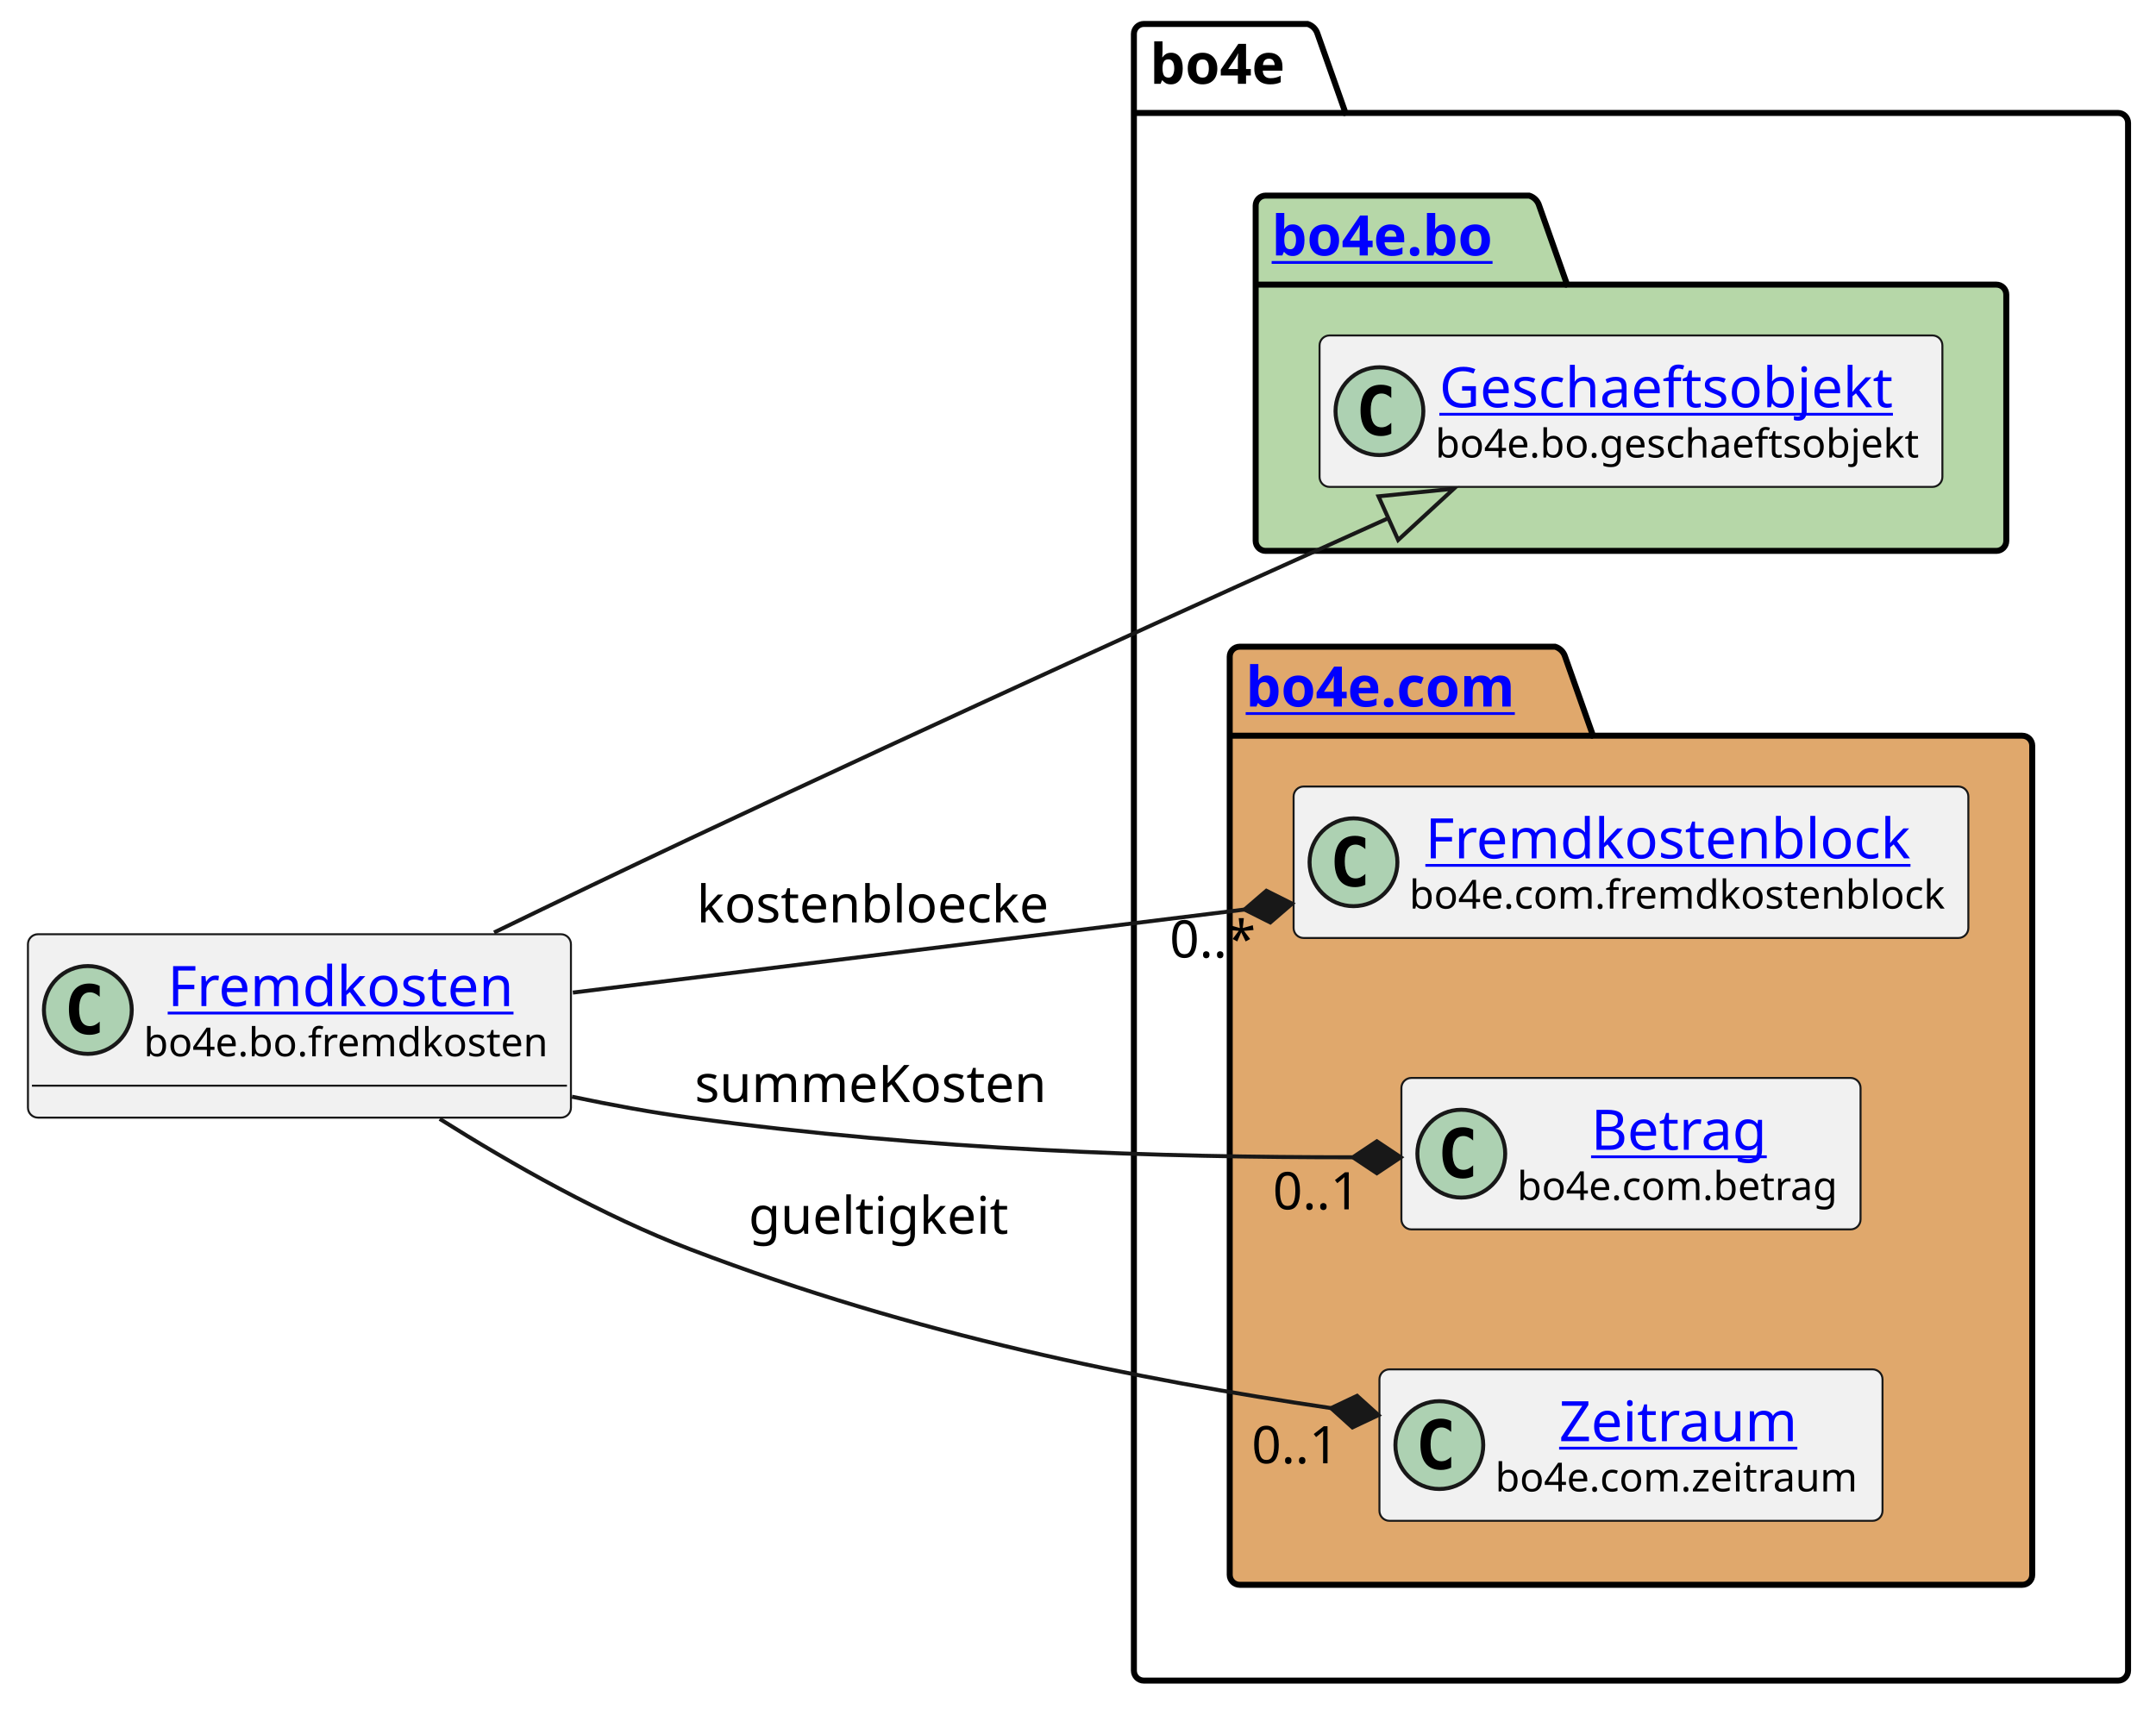
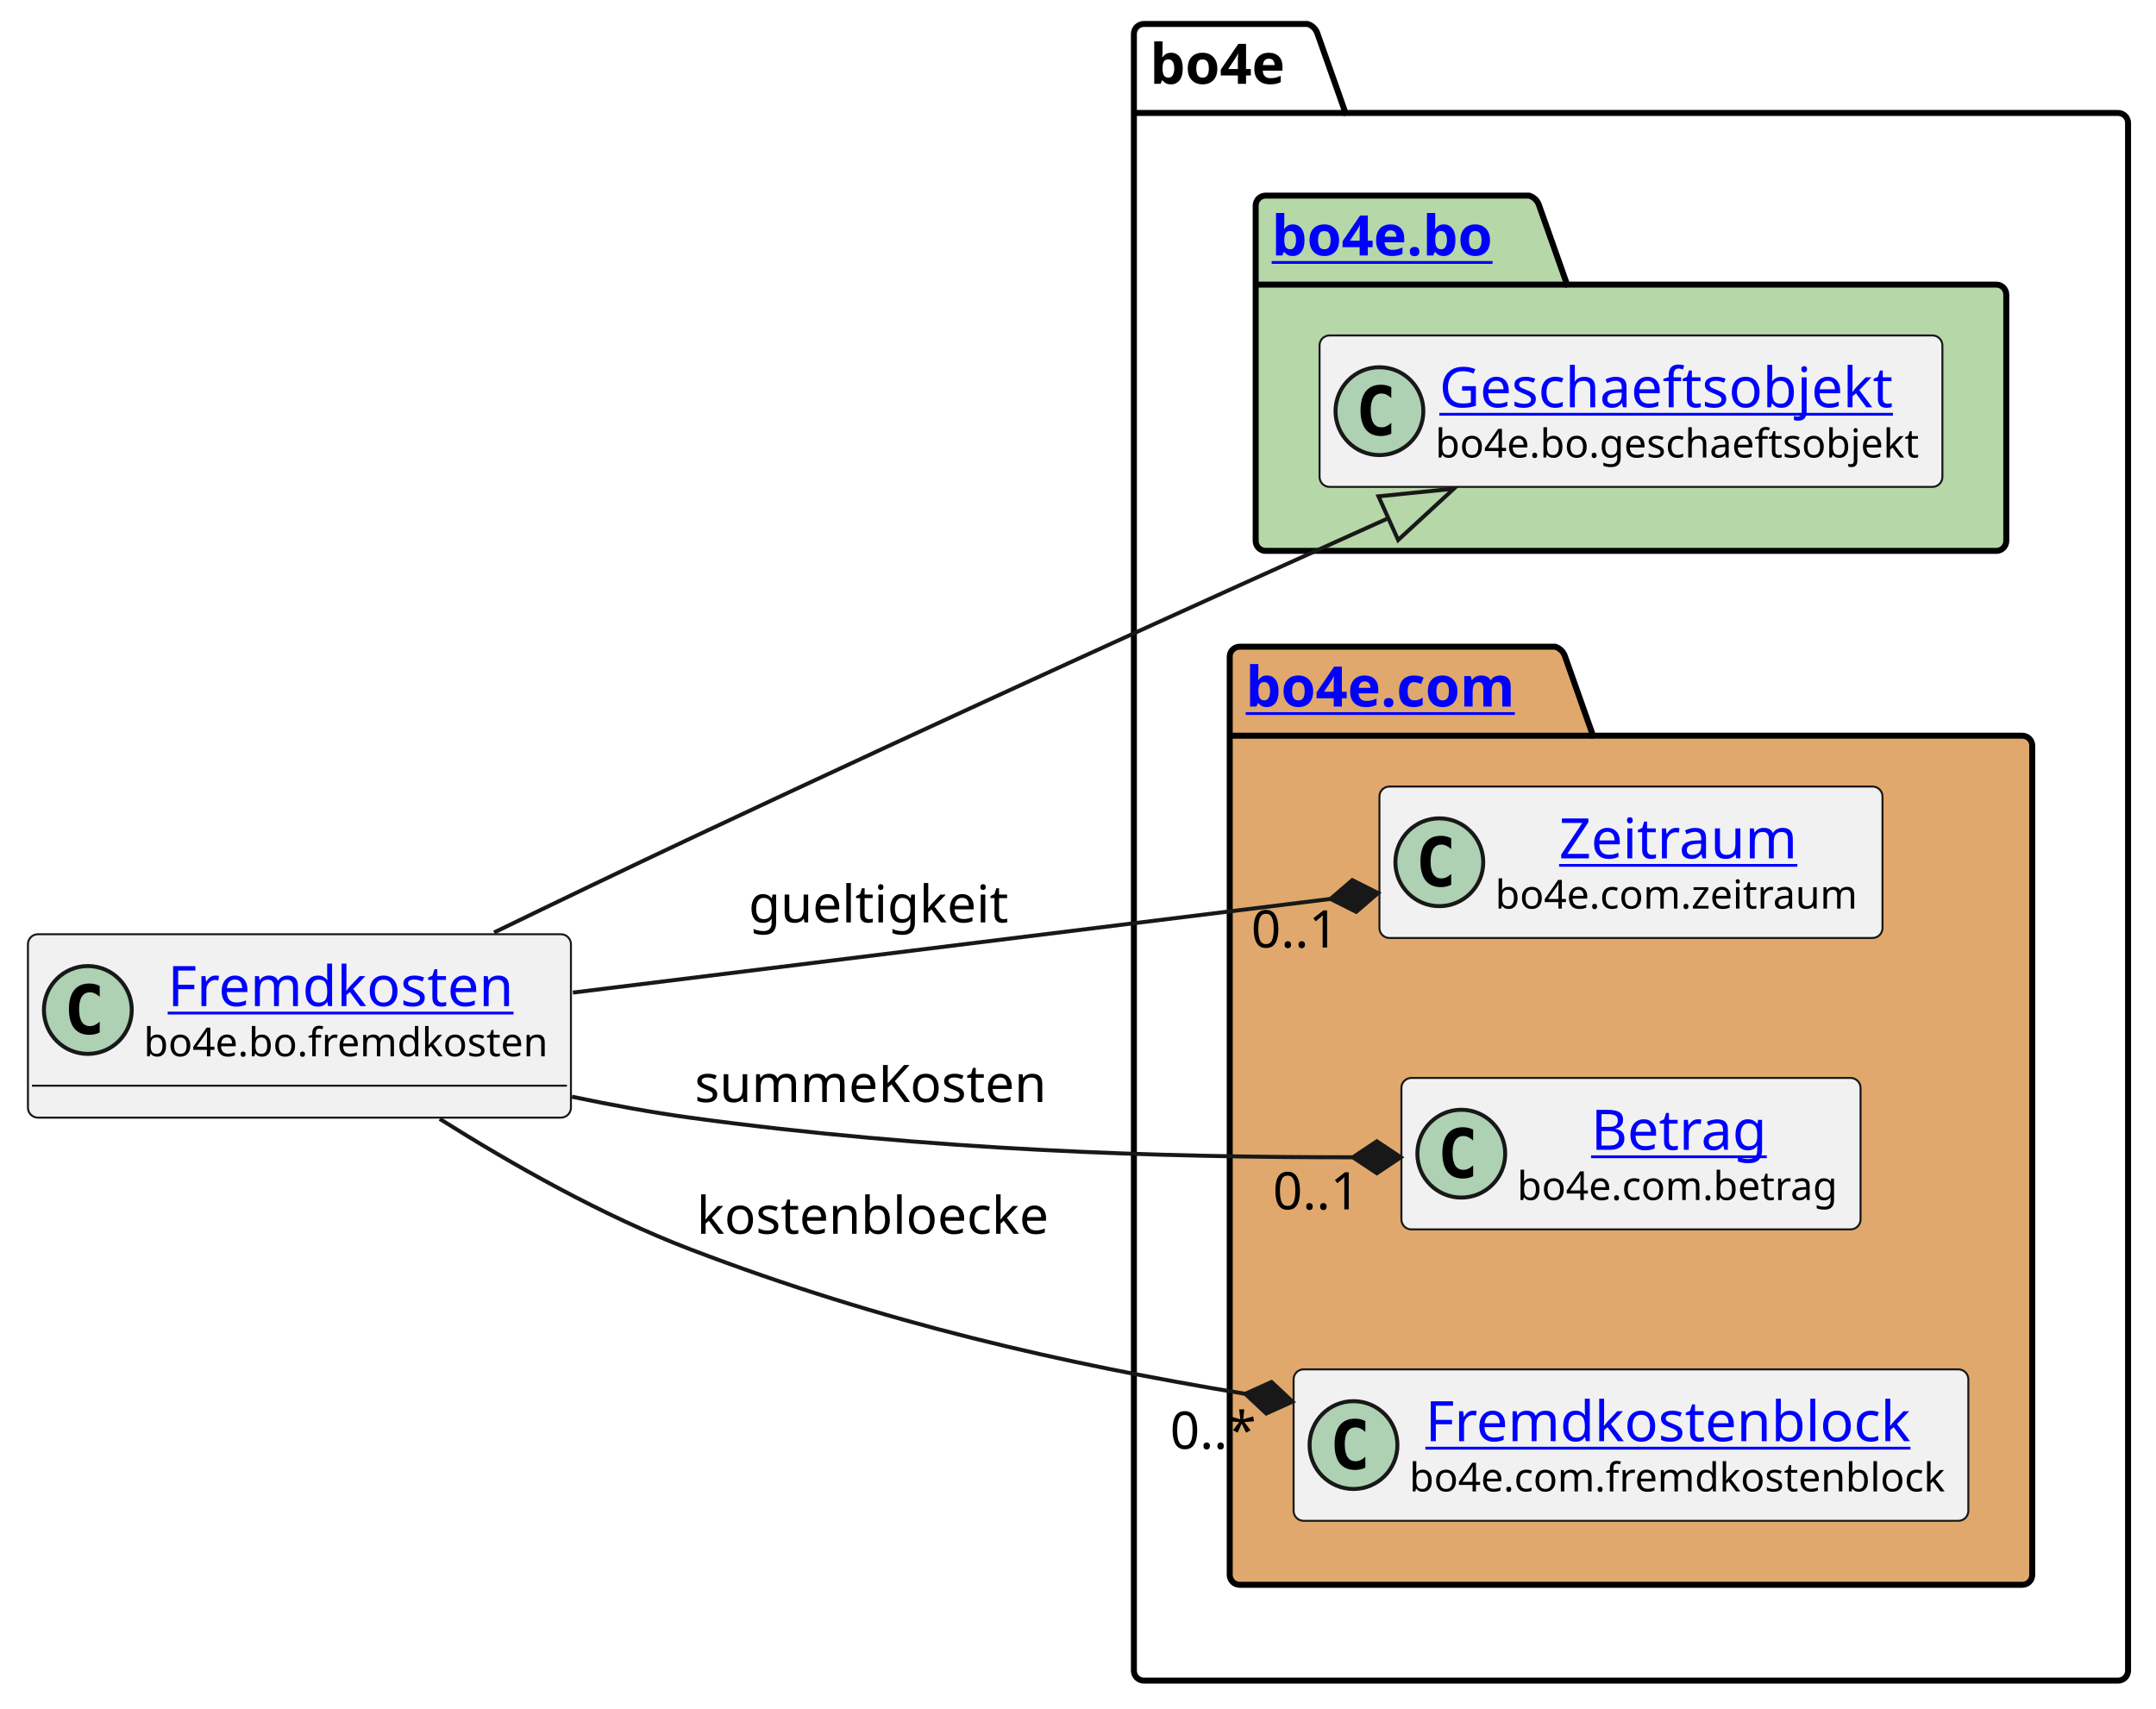
<svg xmlns="http://www.w3.org/2000/svg" xmlns:xlink="http://www.w3.org/1999/xlink" contentStyleType="text/css" height="428px" preserveAspectRatio="none" style="width:540px;height:428px;background:#FFFFFF;" version="1.1" viewBox="0 0 540 428" width="540px" zoomAndPan="magnify">
  <defs />
  <g>
    <g id="cluster_bo4e">
      <path d="M286.5,6 L327.5,6 A3.75,3.75 0 0 1 330,8.5 L337,28.297 L530.5,28.297 A2.5,2.5 0 0 1 533,30.797 L533,418.5 A2.5,2.5 0 0 1 530.5,421 L286.5,421 A2.5,2.5 0 0 1 284,418.5 L284,8.5 A2.5,2.5 0 0 1 286.5,6 " fill="none" style="stroke:#000000;stroke-width:1.5;" />
      <line style="stroke:#000000;stroke-width:1.5;" x1="284" x2="337" y1="28.297" y2="28.297" />
      <text fill="#000000" font-family="sans-serif" font-size="14" font-weight="bold" lengthAdjust="spacing" textLength="40" x="288" y="20.995">bo4e</text>
    </g>
    <g id="cluster_bo">
      <path d="M317,49 L383,49 A3.75,3.75 0 0 1 385.5,51.5 L392.5,71.297 L500,71.297 A2.5,2.5 0 0 1 502.5,73.797 L502.5,135.5 A2.5,2.5 0 0 1 500,138 L317,138 A2.5,2.5 0 0 1 314.5,135.5 L314.5,51.5 A2.5,2.5 0 0 1 317,49 " fill="#B6D7A8" style="stroke:#000000;stroke-width:1.5;" />
      <line style="stroke:#000000;stroke-width:1.5;" x1="314.5" x2="392.5" y1="71.297" y2="71.297" />
      <a href="https://bo4e.github.io/BO4E-python/latest/api/bo4e.bo.html" target="_top" title="https://bo4e.github.io/BO4E-python/latest/api/bo4e.bo.html" xlink:actuate="onRequest" xlink:href="https://bo4e.github.io/BO4E-python/latest/api/bo4e.bo.html" xlink:show="new" xlink:title="https://bo4e.github.io/BO4E-python/latest/api/bo4e.bo.html" xlink:type="simple">
        <text fill="#0000FF" font-family="sans-serif" font-size="14" font-weight="bold" lengthAdjust="spacing" text-decoration="underline" textLength="65" x="318.5" y="63.995">bo4e.bo</text>
      </a>
    </g>
    <g id="cluster_com">
      <path d="M310.5,162 L389.5,162 A3.75,3.75 0 0 1 392,164.5 L399,184.297 L506.5,184.297 A2.5,2.5 0 0 1 509,186.797 L509,394.5 A2.5,2.5 0 0 1 506.5,397 L310.5,397 A2.5,2.5 0 0 1 308,394.5 L308,164.5 A2.5,2.5 0 0 1 310.5,162 " fill="#E0A86C" style="stroke:#000000;stroke-width:1.5;" />
      <line style="stroke:#000000;stroke-width:1.5;" x1="308" x2="399" y1="184.297" y2="184.297" />
      <a href="https://bo4e.github.io/BO4E-python/latest/api/bo4e.com.html" target="_top" title="https://bo4e.github.io/BO4E-python/latest/api/bo4e.com.html" xlink:actuate="onRequest" xlink:href="https://bo4e.github.io/BO4E-python/latest/api/bo4e.com.html" xlink:show="new" xlink:title="https://bo4e.github.io/BO4E-python/latest/api/bo4e.com.html" xlink:type="simple">
        <text fill="#0000FF" font-family="sans-serif" font-size="14" font-weight="bold" lengthAdjust="spacing" text-decoration="underline" textLength="78" x="312" y="176.995">bo4e.com</text>
      </a>
    </g>
    <g id="elem_Geschaeftsobjekt">
      <rect codeLine="7" fill="#F1F1F1" height="37.938" id="Geschaeftsobjekt" rx="2.5" ry="2.5" style="stroke:#181818;stroke-width:0.5;" width="156" x="330.5" y="84.03" />
      <ellipse cx="345.5" cy="102.999" fill="#ADD1B2" rx="11" ry="11" style="stroke:#181818;stroke-width:1.0;" />
      <path d="M348.469,108.639 Q347.891,108.936 347.25,109.077 Q346.609,109.233 345.906,109.233 Q343.406,109.233 342.078,107.593 Q340.766,105.936 340.766,102.811 Q340.766,99.686 342.078,98.03 Q343.406,96.374 345.906,96.374 Q346.609,96.374 347.25,96.53 Q347.906,96.686 348.469,96.983 L348.469,99.702 Q347.844,99.124 347.25,98.858 Q346.656,98.577 346.031,98.577 Q344.688,98.577 344,99.655 Q343.312,100.718 343.312,102.811 Q343.312,104.905 344,105.983 Q344.688,107.046 346.031,107.046 Q346.656,107.046 347.25,106.78 Q347.844,106.499 348.469,105.921 L348.469,108.639 Z " fill="#000000" />
      <a href="https://bo4e.github.io/BO4E-python/latest/api/bo4e.bo.html#bo4e.bo.geschaeftsobjekt.Geschaeftsobjekt" target="_top" title="https://bo4e.github.io/BO4E-python/latest/api/bo4e.bo.html#bo4e.bo.geschaeftsobjekt.Geschaeftsobjekt" xlink:actuate="onRequest" xlink:href="https://bo4e.github.io/BO4E-python/latest/api/bo4e.bo.html#bo4e.bo.geschaeftsobjekt.Geschaeftsobjekt" xlink:show="new" xlink:title="https://bo4e.github.io/BO4E-python/latest/api/bo4e.bo.html#bo4e.bo.geschaeftsobjekt.Geschaeftsobjekt" xlink:type="simple">
        <text fill="#0000FF" font-family="sans-serif" font-size="14" lengthAdjust="spacing" text-decoration="underline" textLength="122" x="360.5" y="102.025">Geschaeftsobjekt</text>
      </a>
      <text fill="#000000" font-family="sans-serif" font-size="10" lengthAdjust="spacing" textLength="124" x="359.5" y="114.609">bo4e.bo.geschaeftsobjekt</text>
    </g>
-     <g id="elem_Fremdkostenblock">
-       <rect codeLine="10" fill="#F1F1F1" height="37.938" id="Fremdkostenblock" rx="2.5" ry="2.5" style="stroke:#181818;stroke-width:0.5;" width="169" x="324" y="197.03" />
-       <ellipse cx="339" cy="215.999" fill="#ADD1B2" rx="11" ry="11" style="stroke:#181818;stroke-width:1.0;" />
-       <path d="M341.969,221.639 Q341.391,221.936 340.75,222.077 Q340.109,222.233 339.406,222.233 Q336.906,222.233 335.578,220.593 Q334.266,218.936 334.266,215.811 Q334.266,212.686 335.578,211.03 Q336.906,209.374 339.406,209.374 Q340.109,209.374 340.75,209.53 Q341.406,209.686 341.969,209.983 L341.969,212.702 Q341.344,212.124 340.75,211.858 Q340.156,211.577 339.531,211.577 Q338.188,211.577 337.5,212.655 Q336.812,213.718 336.812,215.811 Q336.812,217.905 337.5,218.983 Q338.188,220.046 339.531,220.046 Q340.156,220.046 340.75,219.78 Q341.344,219.499 341.969,218.921 L341.969,221.639 Z " fill="#000000" />
-       <a href="https://bo4e.github.io/BO4E-python/latest/api/bo4e.com.html#bo4e.com.fremdkostenblock.Fremdkostenblock" target="_top" title="https://bo4e.github.io/BO4E-python/latest/api/bo4e.com.html#bo4e.com.fremdkostenblock.Fremdkostenblock" xlink:actuate="onRequest" xlink:href="https://bo4e.github.io/BO4E-python/latest/api/bo4e.com.html#bo4e.com.fremdkostenblock.Fremdkostenblock" xlink:show="new" xlink:title="https://bo4e.github.io/BO4E-python/latest/api/bo4e.com.html#bo4e.com.fremdkostenblock.Fremdkostenblock" xlink:type="simple">
-         <text fill="#0000FF" font-family="sans-serif" font-size="14" lengthAdjust="spacing" text-decoration="underline" textLength="129" x="357" y="215.025">Fremdkostenblock</text>
+     <g id="elem_Zeitraum">
+       <rect codeLine="10" fill="#F1F1F1" height="37.938" id="Zeitraum" rx="2.5" ry="2.5" style="stroke:#181818;stroke-width:0.5;" width="126" x="345.5" y="197.03" />
+       <ellipse cx="360.5" cy="215.999" fill="#ADD1B2" rx="11" ry="11" style="stroke:#181818;stroke-width:1.0;" />
+       <path d="M363.469,221.639 Q362.891,221.936 362.25,222.077 Q361.609,222.233 360.906,222.233 Q358.406,222.233 357.078,220.593 Q355.766,218.936 355.766,215.811 Q355.766,212.686 357.078,211.03 Q358.406,209.374 360.906,209.374 Q361.609,209.374 362.25,209.53 Q362.906,209.686 363.469,209.983 L363.469,212.702 Q362.844,212.124 362.25,211.858 Q361.656,211.577 361.031,211.577 Q359.688,211.577 359,212.655 Q358.312,213.718 358.312,215.811 Q358.312,217.905 359,218.983 Q359.688,220.046 361.031,220.046 Q361.656,220.046 362.25,219.78 Q362.844,219.499 363.469,218.921 L363.469,221.639 Z " fill="#000000" />
+       <a href="https://bo4e.github.io/BO4E-python/latest/api/bo4e.com.html#bo4e.com.zeitraum.Zeitraum" target="_top" title="https://bo4e.github.io/BO4E-python/latest/api/bo4e.com.html#bo4e.com.zeitraum.Zeitraum" xlink:actuate="onRequest" xlink:href="https://bo4e.github.io/BO4E-python/latest/api/bo4e.com.html#bo4e.com.zeitraum.Zeitraum" xlink:show="new" xlink:title="https://bo4e.github.io/BO4E-python/latest/api/bo4e.com.html#bo4e.com.zeitraum.Zeitraum" xlink:type="simple">
+         <text fill="#0000FF" font-family="sans-serif" font-size="14" lengthAdjust="spacing" text-decoration="underline" textLength="62" x="390.5" y="215.025">Zeitraum</text>
      </a>
-       <text fill="#000000" font-family="sans-serif" font-size="10" lengthAdjust="spacing" textLength="137" x="353" y="227.609">bo4e.com.fremdkostenblock</text>
+       <text fill="#000000" font-family="sans-serif" font-size="10" lengthAdjust="spacing" textLength="94" x="374.5" y="227.609">bo4e.com.zeitraum</text>
    </g>
    <g id="elem_Betrag">
      <rect codeLine="11" fill="#F1F1F1" height="37.938" id="Betrag" rx="2.5" ry="2.5" style="stroke:#181818;stroke-width:0.5;" width="115" x="351" y="270.03" />
      <ellipse cx="366" cy="288.999" fill="#ADD1B2" rx="11" ry="11" style="stroke:#181818;stroke-width:1.0;" />
      <path d="M368.969,294.639 Q368.391,294.936 367.75,295.077 Q367.109,295.233 366.406,295.233 Q363.906,295.233 362.578,293.592 Q361.266,291.936 361.266,288.811 Q361.266,285.686 362.578,284.03 Q363.906,282.374 366.406,282.374 Q367.109,282.374 367.75,282.53 Q368.406,282.686 368.969,282.983 L368.969,285.702 Q368.344,285.124 367.75,284.858 Q367.156,284.577 366.531,284.577 Q365.188,284.577 364.5,285.655 Q363.812,286.717 363.812,288.811 Q363.812,290.905 364.5,291.983 Q365.188,293.046 366.531,293.046 Q367.156,293.046 367.75,292.78 Q368.344,292.499 368.969,291.921 L368.969,294.639 Z " fill="#000000" />
      <a href="https://bo4e.github.io/BO4E-python/latest/api/bo4e.com.html#bo4e.com.betrag.Betrag" target="_top" title="https://bo4e.github.io/BO4E-python/latest/api/bo4e.com.html#bo4e.com.betrag.Betrag" xlink:actuate="onRequest" xlink:href="https://bo4e.github.io/BO4E-python/latest/api/bo4e.com.html#bo4e.com.betrag.Betrag" xlink:show="new" xlink:title="https://bo4e.github.io/BO4E-python/latest/api/bo4e.com.html#bo4e.com.betrag.Betrag" xlink:type="simple">
        <text fill="#0000FF" font-family="sans-serif" font-size="14" lengthAdjust="spacing" text-decoration="underline" textLength="46" x="398.5" y="288.025">Betrag</text>
      </a>
      <text fill="#000000" font-family="sans-serif" font-size="10" lengthAdjust="spacing" textLength="83" x="380" y="300.609">bo4e.com.betrag</text>
    </g>
-     <g id="elem_Zeitraum">
-       <rect codeLine="12" fill="#F1F1F1" height="37.938" id="Zeitraum" rx="2.5" ry="2.5" style="stroke:#181818;stroke-width:0.5;" width="126" x="345.5" y="343.03" />
-       <ellipse cx="360.5" cy="361.999" fill="#ADD1B2" rx="11" ry="11" style="stroke:#181818;stroke-width:1.0;" />
-       <path d="M363.469,367.639 Q362.891,367.936 362.25,368.077 Q361.609,368.233 360.906,368.233 Q358.406,368.233 357.078,366.592 Q355.766,364.936 355.766,361.811 Q355.766,358.686 357.078,357.03 Q358.406,355.374 360.906,355.374 Q361.609,355.374 362.25,355.53 Q362.906,355.686 363.469,355.983 L363.469,358.702 Q362.844,358.124 362.25,357.858 Q361.656,357.577 361.031,357.577 Q359.688,357.577 359,358.655 Q358.312,359.717 358.312,361.811 Q358.312,363.905 359,364.983 Q359.688,366.046 361.031,366.046 Q361.656,366.046 362.25,365.78 Q362.844,365.499 363.469,364.921 L363.469,367.639 Z " fill="#000000" />
-       <a href="https://bo4e.github.io/BO4E-python/latest/api/bo4e.com.html#bo4e.com.zeitraum.Zeitraum" target="_top" title="https://bo4e.github.io/BO4E-python/latest/api/bo4e.com.html#bo4e.com.zeitraum.Zeitraum" xlink:actuate="onRequest" xlink:href="https://bo4e.github.io/BO4E-python/latest/api/bo4e.com.html#bo4e.com.zeitraum.Zeitraum" xlink:show="new" xlink:title="https://bo4e.github.io/BO4E-python/latest/api/bo4e.com.html#bo4e.com.zeitraum.Zeitraum" xlink:type="simple">
-         <text fill="#0000FF" font-family="sans-serif" font-size="14" lengthAdjust="spacing" text-decoration="underline" textLength="62" x="390.5" y="361.025">Zeitraum</text>
+     <g id="elem_Fremdkostenblock">
+       <rect codeLine="12" fill="#F1F1F1" height="37.938" id="Fremdkostenblock" rx="2.5" ry="2.5" style="stroke:#181818;stroke-width:0.5;" width="169" x="324" y="343.03" />
+       <ellipse cx="339" cy="361.999" fill="#ADD1B2" rx="11" ry="11" style="stroke:#181818;stroke-width:1.0;" />
+       <path d="M341.969,367.639 Q341.391,367.936 340.75,368.077 Q340.109,368.233 339.406,368.233 Q336.906,368.233 335.578,366.592 Q334.266,364.936 334.266,361.811 Q334.266,358.686 335.578,357.03 Q336.906,355.374 339.406,355.374 Q340.109,355.374 340.75,355.53 Q341.406,355.686 341.969,355.983 L341.969,358.702 Q341.344,358.124 340.75,357.858 Q340.156,357.577 339.531,357.577 Q338.188,357.577 337.5,358.655 Q336.812,359.717 336.812,361.811 Q336.812,363.905 337.5,364.983 Q338.188,366.046 339.531,366.046 Q340.156,366.046 340.75,365.78 Q341.344,365.499 341.969,364.921 L341.969,367.639 Z " fill="#000000" />
+       <a href="https://bo4e.github.io/BO4E-python/latest/api/bo4e.com.html#bo4e.com.fremdkostenblock.Fremdkostenblock" target="_top" title="https://bo4e.github.io/BO4E-python/latest/api/bo4e.com.html#bo4e.com.fremdkostenblock.Fremdkostenblock" xlink:actuate="onRequest" xlink:href="https://bo4e.github.io/BO4E-python/latest/api/bo4e.com.html#bo4e.com.fremdkostenblock.Fremdkostenblock" xlink:show="new" xlink:title="https://bo4e.github.io/BO4E-python/latest/api/bo4e.com.html#bo4e.com.fremdkostenblock.Fremdkostenblock" xlink:type="simple">
+         <text fill="#0000FF" font-family="sans-serif" font-size="14" lengthAdjust="spacing" text-decoration="underline" textLength="129" x="357" y="361.025">Fremdkostenblock</text>
      </a>
-       <text fill="#000000" font-family="sans-serif" font-size="10" lengthAdjust="spacing" textLength="94" x="374.5" y="373.609">bo4e.com.zeitraum</text>
+       <text fill="#000000" font-family="sans-serif" font-size="10" lengthAdjust="spacing" textLength="137" x="353" y="373.609">bo4e.com.fremdkostenblock</text>
    </g>
    <g id="elem_Fremdkosten">
      <rect codeLine="3" fill="#F1F1F1" height="45.938" id="Fremdkosten" rx="2.5" ry="2.5" style="stroke:#181818;stroke-width:0.5;" width="136" x="7" y="234.03" />
      <ellipse cx="22" cy="252.999" fill="#ADD1B2" rx="11" ry="11" style="stroke:#181818;stroke-width:1.0;" />
      <path d="M24.969,258.639 Q24.391,258.936 23.75,259.077 Q23.109,259.233 22.406,259.233 Q19.906,259.233 18.578,257.592 Q17.266,255.936 17.266,252.811 Q17.266,249.686 18.578,248.03 Q19.906,246.374 22.406,246.374 Q23.109,246.374 23.75,246.53 Q24.406,246.686 24.969,246.983 L24.969,249.702 Q24.344,249.124 23.75,248.858 Q23.156,248.577 22.531,248.577 Q21.188,248.577 20.5,249.655 Q19.812,250.718 19.812,252.811 Q19.812,254.905 20.5,255.983 Q21.188,257.046 22.531,257.046 Q23.156,257.046 23.75,256.78 Q24.344,256.499 24.969,255.921 L24.969,258.639 Z " fill="#000000" />
      <a href="https://bo4e.github.io/BO4E-python/latest/api/bo4e.bo.html#bo4e.bo.fremdkosten.Fremdkosten" target="_top" title="https://bo4e.github.io/BO4E-python/latest/api/bo4e.bo.html#bo4e.bo.fremdkosten.Fremdkosten" xlink:actuate="onRequest" xlink:href="https://bo4e.github.io/BO4E-python/latest/api/bo4e.bo.html#bo4e.bo.fremdkosten.Fremdkosten" xlink:show="new" xlink:title="https://bo4e.github.io/BO4E-python/latest/api/bo4e.bo.html#bo4e.bo.fremdkosten.Fremdkosten" xlink:type="simple">
        <text fill="#0000FF" font-family="sans-serif" font-size="14" lengthAdjust="spacing" text-decoration="underline" textLength="92" x="42" y="252.025">Fremdkosten</text>
      </a>
      <text fill="#000000" font-family="sans-serif" font-size="10" lengthAdjust="spacing" textLength="104" x="36" y="264.609">bo4e.bo.fremdkosten</text>
      <line style="stroke:#181818;stroke-width:0.5;" x1="8" x2="142" y1="271.967" y2="271.967" />
    </g>
    <g id="link_Fremdkosten_Geschaeftsobjekt">
      <path codeLine="15" d="M123.75,233.59 C139.41,225.99 156.91,217.57 173,210 C239.41,178.76 300.555,151.025 347.725,129.805 " fill="none" id="Fremdkosten-to-Geschaeftsobjekt" style="stroke:#181818;stroke-width:1.0;" />
      <polygon fill="none" points="364.14,122.42,345.263,124.333,350.186,135.276,364.14,122.42" style="stroke:#181818;stroke-width:1.0;" />
    </g>
    <g id="link_Fremdkosten_Zeitraum">
-       <path codeLine="16" d="M110.14,280.29 C128.15,291.64 151.02,304.61 173,313 C229.34,334.51 285.219,345.627 333.379,352.737 " fill="none" id="Fremdkosten-to-Zeitraum" style="stroke:#181818;stroke-width:1.0;" />
-       <polygon fill="#181818" points="345.25,354.49,339.899,349.657,333.379,352.737,338.73,357.571,345.25,354.49" style="stroke:#181818;stroke-width:1.0;" />
-       <text fill="#000000" font-family="sans-serif" font-size="13" lengthAdjust="spacing" textLength="66" x="187.5" y="309.067">gueltigkeit</text>
-       <text fill="#000000" font-family="sans-serif" font-size="13" lengthAdjust="spacing" textLength="24" x="313.49" y="366.563">0..1</text>
+       <path codeLine="16" d="M143.48,248.65 C202.55,241.35 275.761,232.293 333.241,225.183 " fill="none" id="Fremdkosten-to-Zeitraum" style="stroke:#181818;stroke-width:1.0;" />
+       <polygon fill="#181818" points="345.15,223.71,338.704,220.477,333.241,225.183,339.686,228.416,345.15,223.71" style="stroke:#181818;stroke-width:1.0;" />
+       <text fill="#000000" font-family="sans-serif" font-size="13" lengthAdjust="spacing" textLength="66" x="187.5" y="231.067">gueltigkeit</text>
+       <text fill="#000000" font-family="sans-serif" font-size="13" lengthAdjust="spacing" textLength="24" x="313.38" y="237.352">0..1</text>
    </g>
    <g id="link_Fremdkosten_Betrag">
      <path codeLine="17" d="M143.26,274.73 C153.17,276.82 163.31,278.68 173,280 C233.35,288.23 291.19,289.925 338.85,289.905 " fill="none" id="Fremdkosten-to-Betrag" style="stroke:#181818;stroke-width:1.0;" />
      <polygon fill="#181818" points="350.85,289.9,344.848,285.902,338.85,289.905,344.852,293.902,350.85,289.9" style="stroke:#181818;stroke-width:1.0;" />
      <text fill="#000000" font-family="sans-serif" font-size="13" lengthAdjust="spacing" textLength="93" x="174" y="276.067">summeKosten</text>
      <text fill="#000000" font-family="sans-serif" font-size="13" lengthAdjust="spacing" textLength="24" x="318.797" y="302.946">0..1</text>
    </g>
    <g id="link_Fremdkosten_Fremdkostenblock">
-       <path codeLine="18" d="M143.48,248.65 C195.54,242.21 255.931,234.743 311.721,227.843 " fill="none" id="Fremdkosten-to-Fremdkostenblock" style="stroke:#181818;stroke-width:1.0;" />
-       <polygon fill="#181818" points="323.63,226.37,317.184,223.137,311.721,227.843,318.166,231.076,323.63,226.37" style="stroke:#181818;stroke-width:1.0;" />
-       <text fill="#000000" font-family="sans-serif" font-size="13" lengthAdjust="spacing" textLength="92" x="174.5" y="231.067">kostenbloecke</text>
-       <text fill="#000000" font-family="sans-serif" font-size="13" lengthAdjust="spacing" textLength="23" x="292.95" y="239.866">0..*</text>
+       <path codeLine="18" d="M110.14,280.29 C128.15,291.64 151.02,304.61 173,313 C221.37,331.47 266.321,341.609 311.891,349.159 " fill="none" id="Fremdkosten-to-Fremdkostenblock" style="stroke:#181818;stroke-width:1.0;" />
+       <polygon fill="#181818" points="323.73,351.12,318.464,346.193,311.891,349.159,317.157,354.086,323.73,351.12" style="stroke:#181818;stroke-width:1.0;" />
+       <text fill="#000000" font-family="sans-serif" font-size="13" lengthAdjust="spacing" textLength="92" x="174.5" y="309.067">kostenbloecke</text>
+       <text fill="#000000" font-family="sans-serif" font-size="13" lengthAdjust="spacing" textLength="23" x="293.058" y="362.923">0..*</text>
    </g>
  </g>
</svg>
